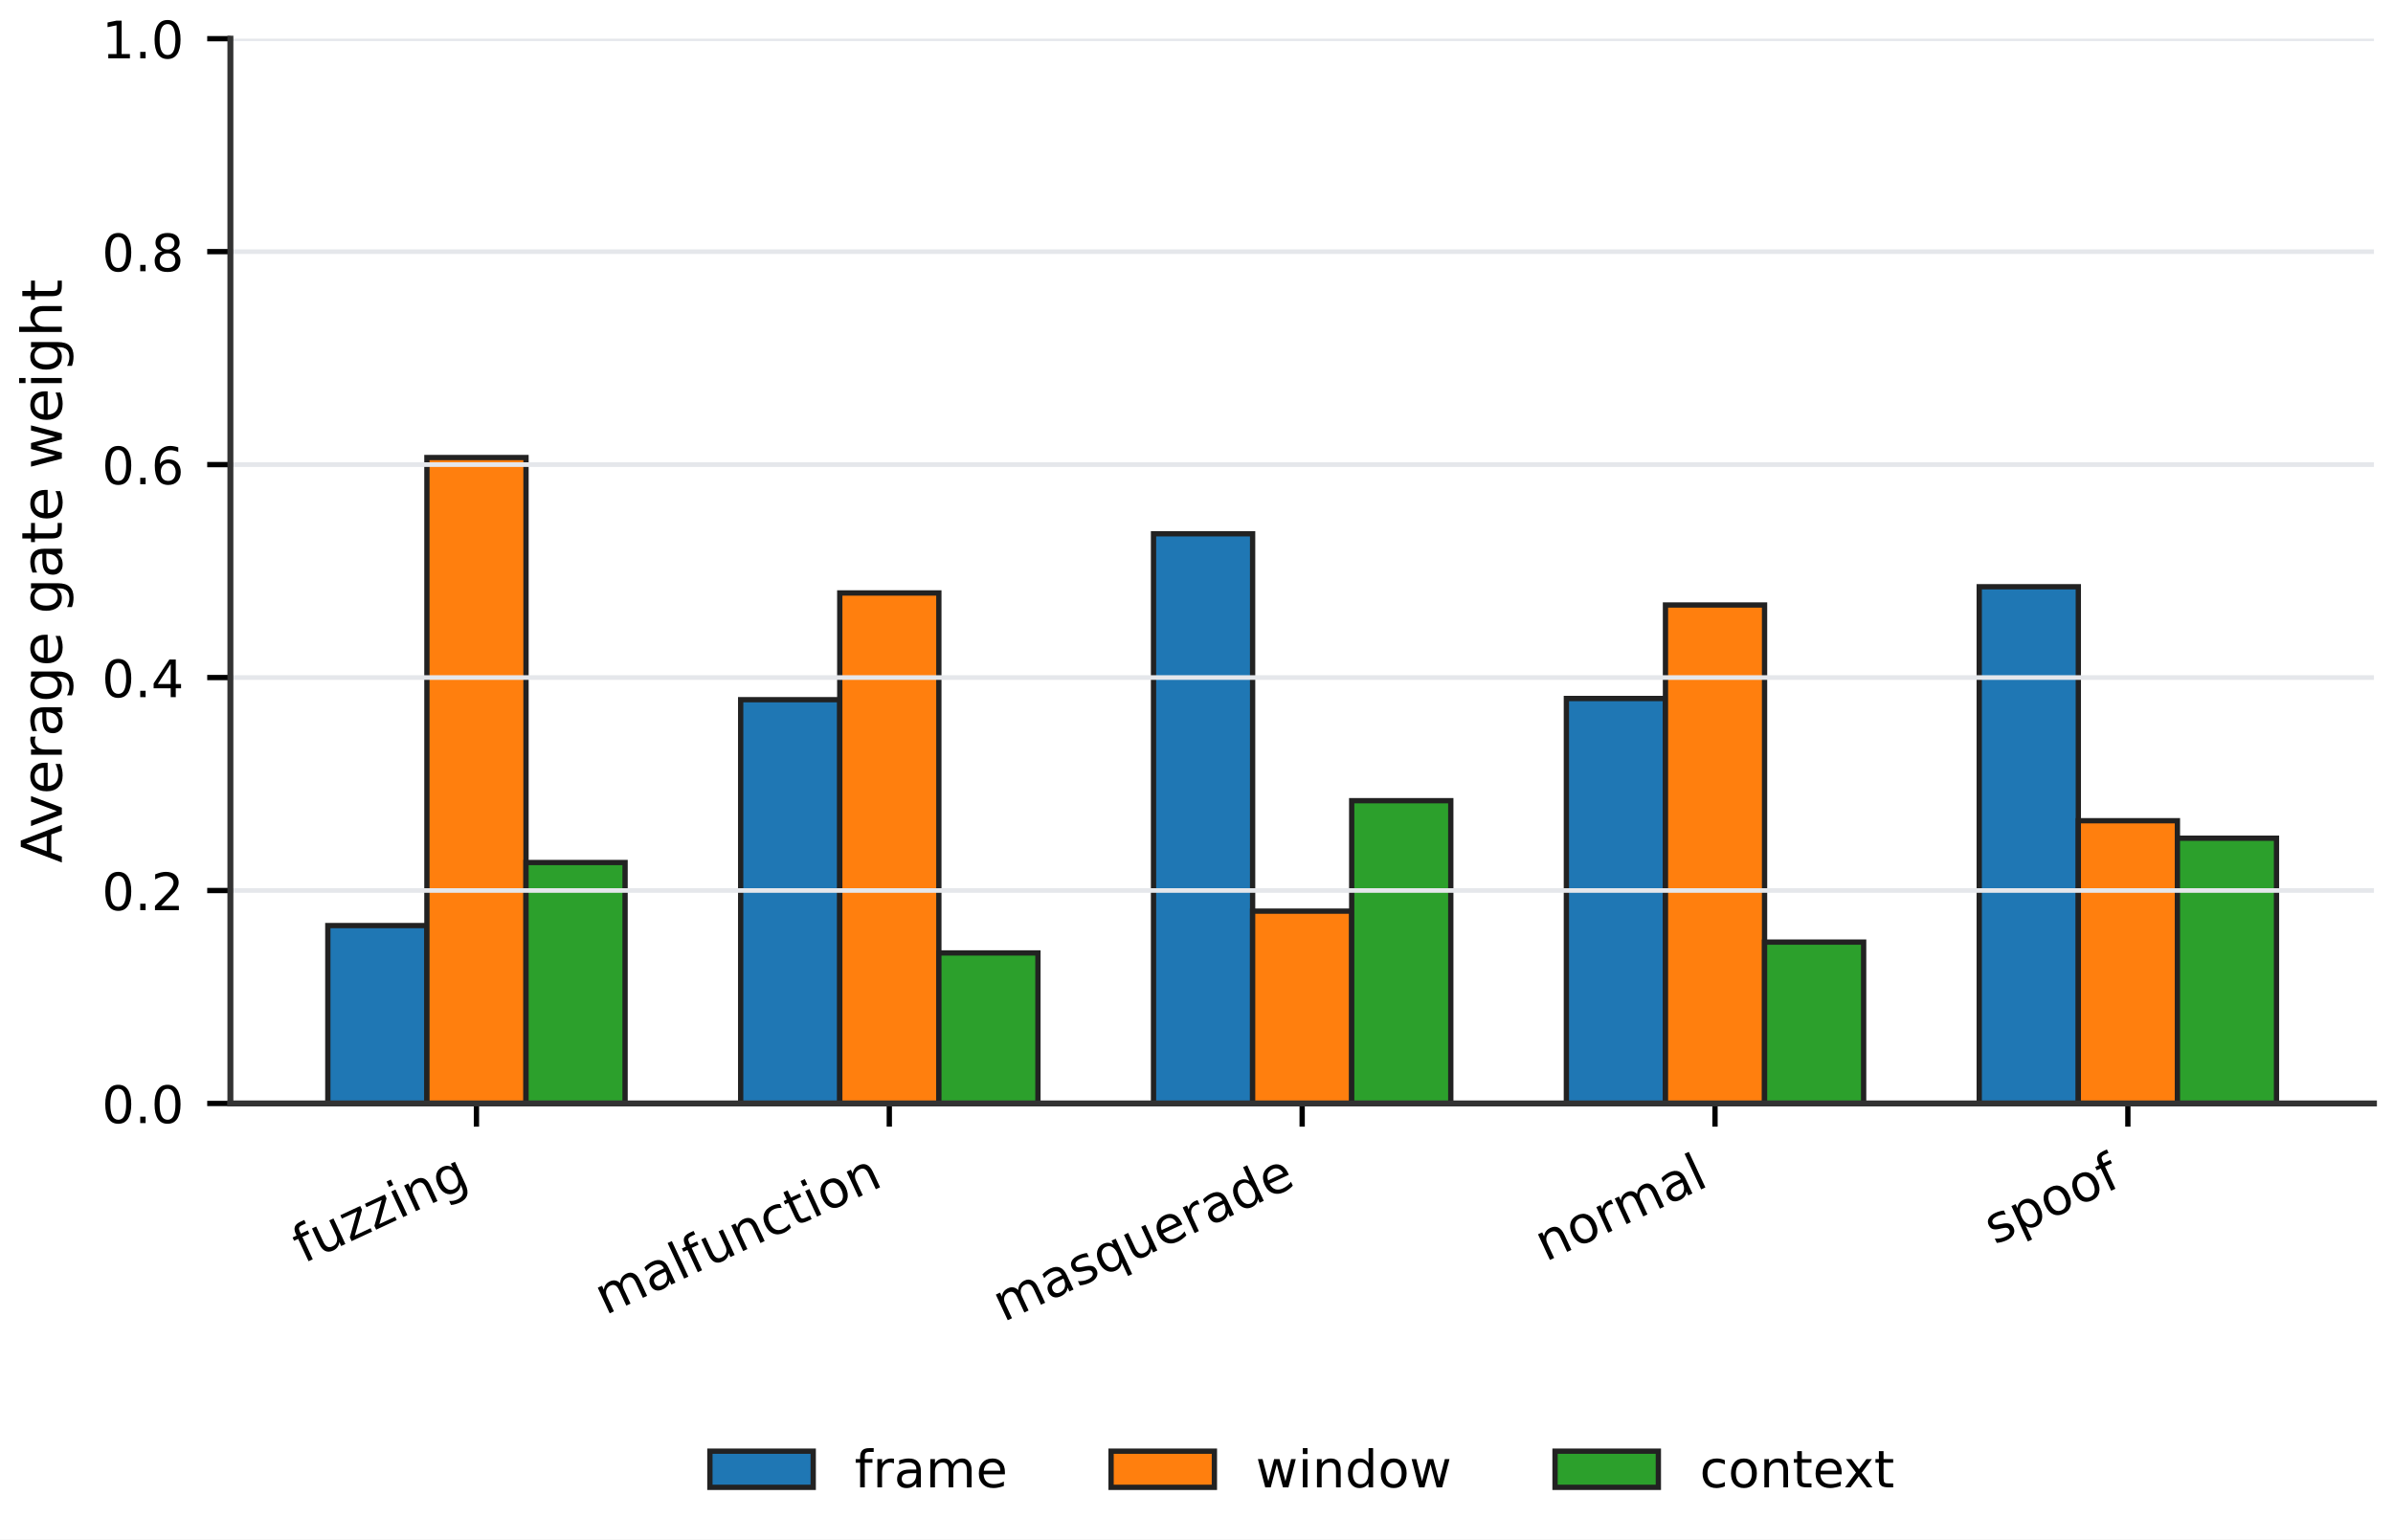
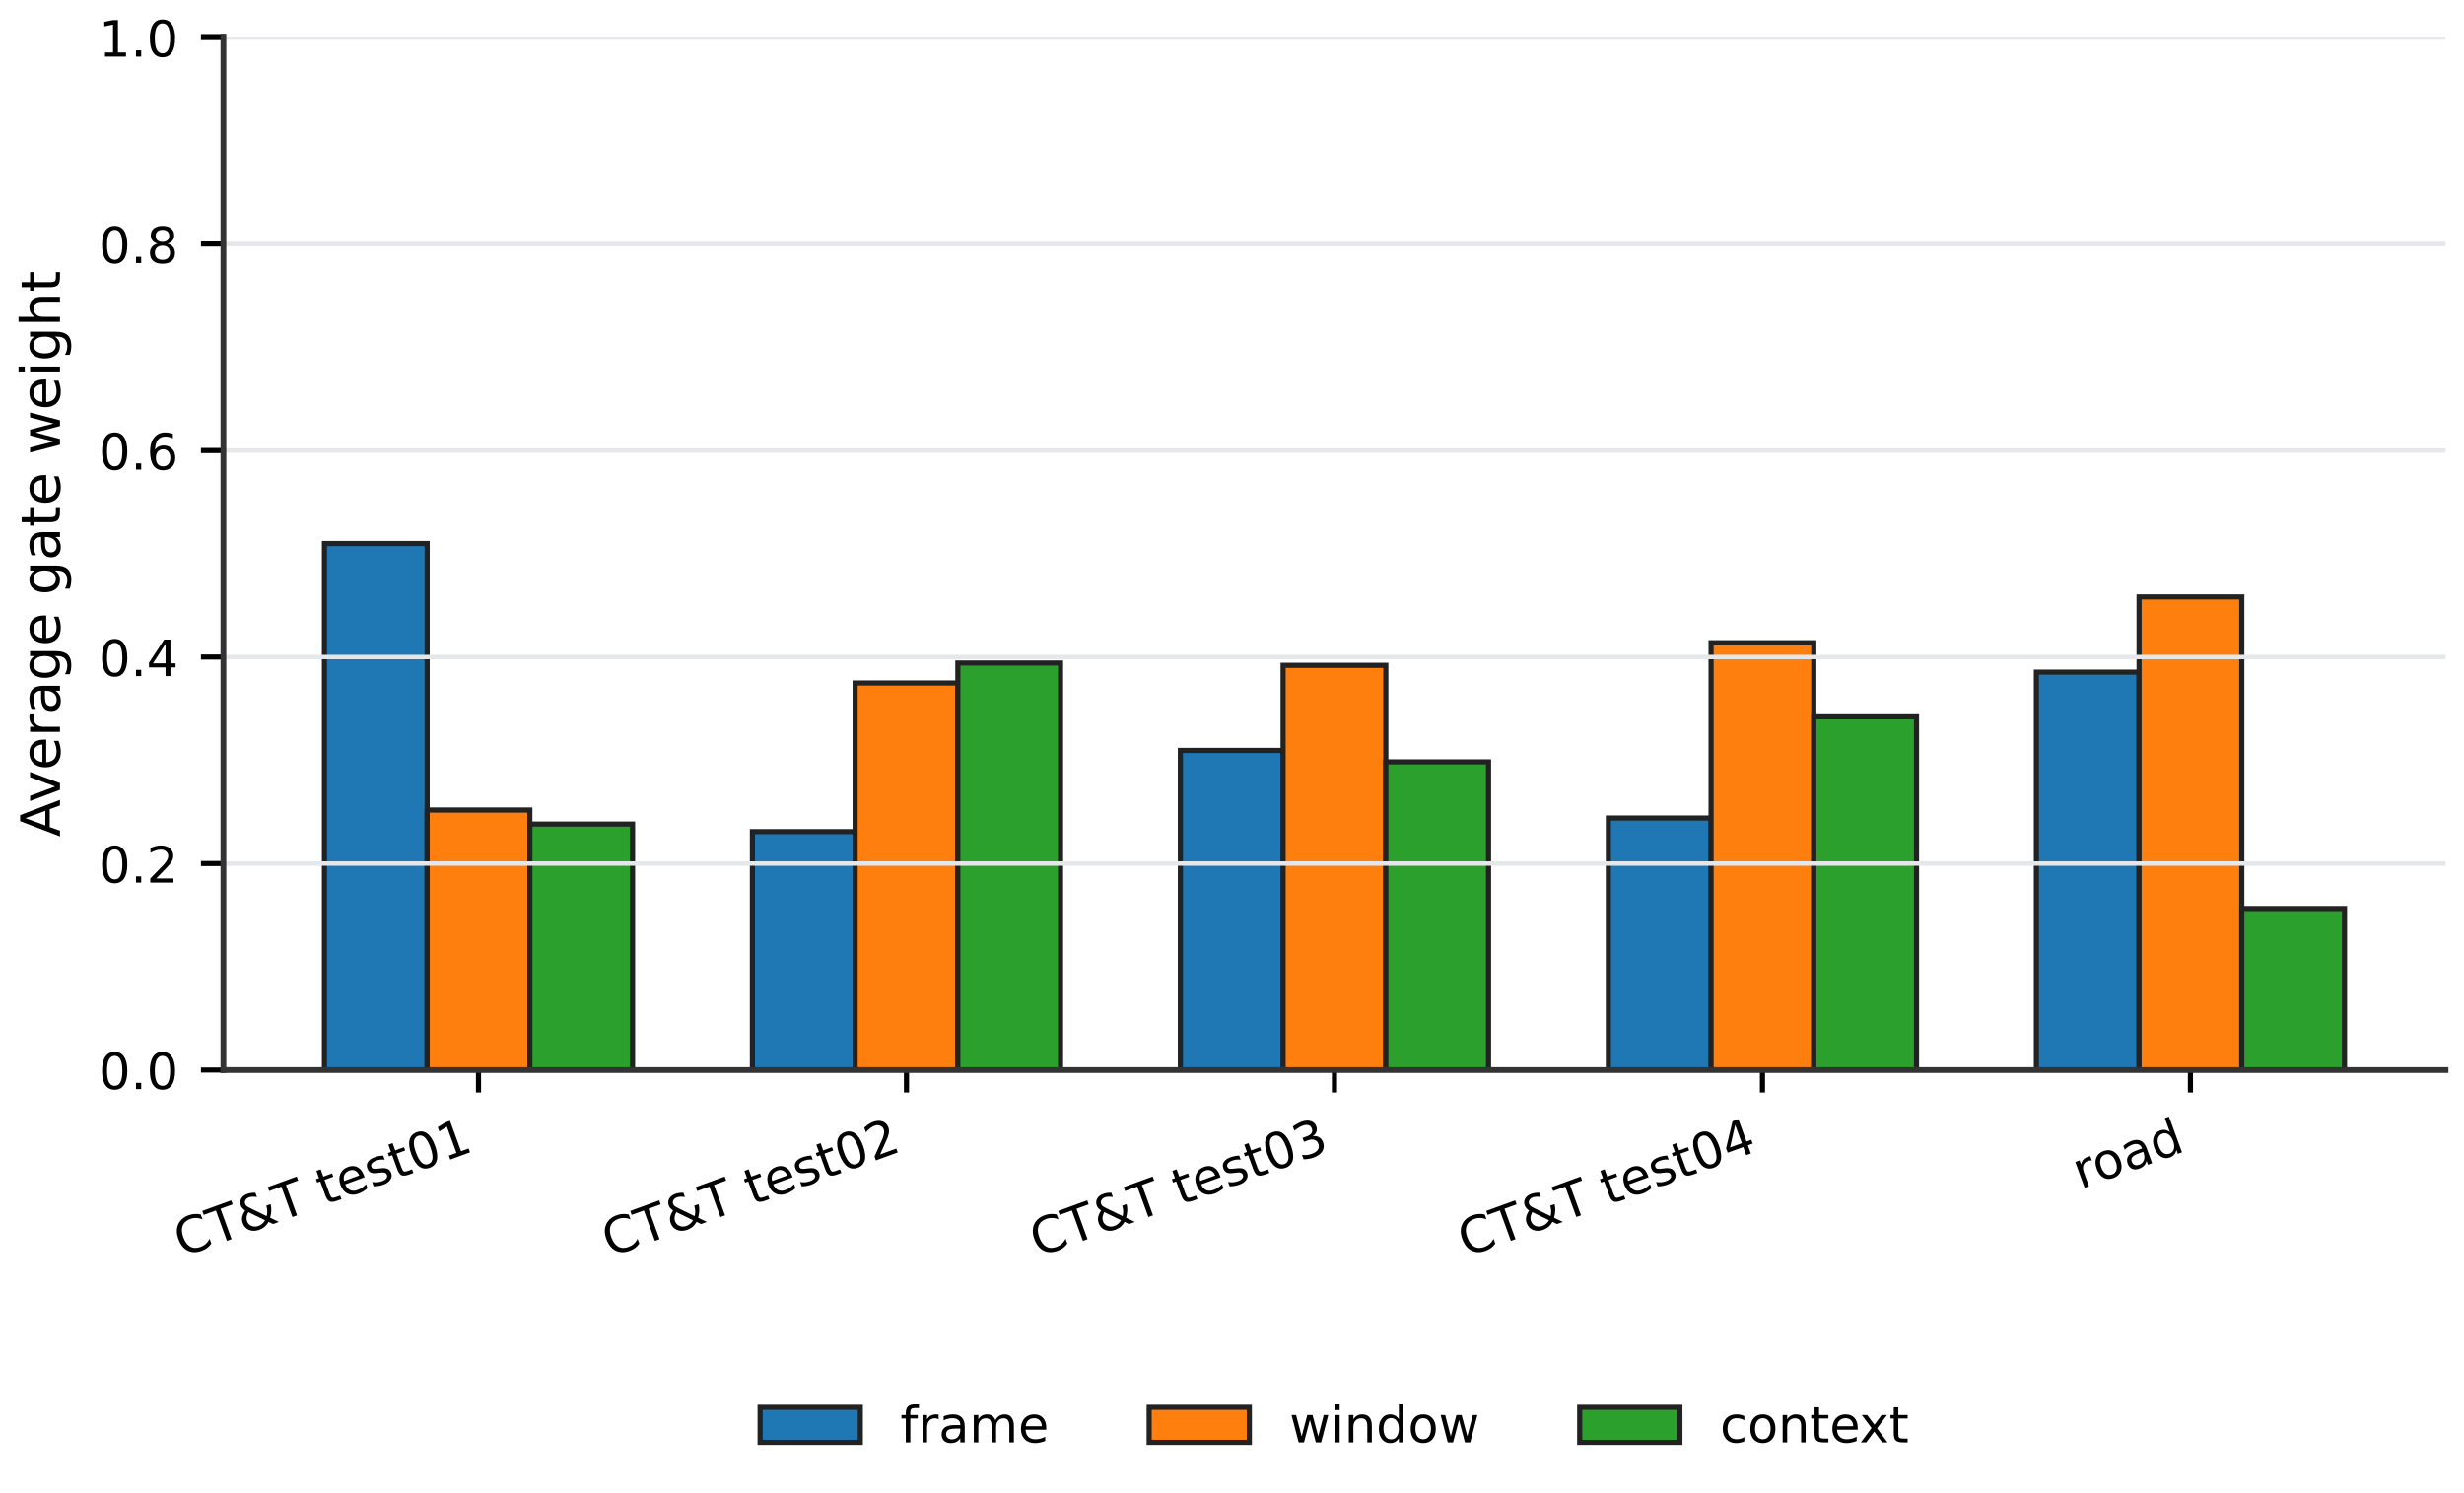
- <svg xmlns="http://www.w3.org/2000/svg" xmlns:xlink="http://www.w3.org/1999/xlink" width="361.305pt" height="232.457pt" viewBox="0 0 361.305 232.457" version="1.1">
+ <svg xmlns="http://www.w3.org/2000/svg" xmlns:xlink="http://www.w3.org/1999/xlink" width="383.625pt" height="232.457pt" viewBox="0 0 383.625 232.457" version="1.1">
  <defs>
    <style type="text/css">*{stroke-linejoin: round; stroke-linecap: butt}</style>
  </defs>
  <g id="figure_1">
    <g id="patch_1">
-       <path d="M 0 232.457  L 361.305 232.457  L 361.305 0  L 0 0  z " style="fill: #ffffff" />
+       <path d="M 0 232.457  L 383.625 232.457  L 383.625 0  L 0 0  z " style="fill: #ffffff" />
    </g>
    <g id="axes_1">
      <g id="patch_2">
-         <path d="M 34.785 166.619  L 358.425 166.619  L 358.425 5.843  L 34.785 5.843  z " style="fill: #ffffff" />
+         <path d="M 34.785 166.619  L 380.745 166.619  L 380.745 5.843  L 34.785 5.843  z " style="fill: #ffffff" />
      </g>
      <g id="patch_3">
-         <path d="M 49.496 166.619  L 64.456 166.619  L 64.456 139.761  L 49.496 139.761  z " clip-path="url(#pd883abdd9b)" style="fill: #1f77b4; stroke: #222222; stroke-width: 0.8; stroke-linejoin: miter" />
+         <path d="M 50.511 166.619  L 66.503 166.619  L 66.503 84.632  L 50.511 84.632  z " clip-path="url(#p982b940d05)" style="fill: #1f77b4; stroke: #222222; stroke-width: 0.8; stroke-linejoin: miter" />
      </g>
      <g id="patch_4">
-         <path d="M 111.83 166.619  L 126.791 166.619  L 126.791 105.65  L 111.83 105.65  z " clip-path="url(#pd883abdd9b)" style="fill: #1f77b4; stroke: #222222; stroke-width: 0.8; stroke-linejoin: miter" />
+         <path d="M 117.144 166.619  L 133.136 166.619  L 133.136 129.487  L 117.144 129.487  z " clip-path="url(#p982b940d05)" style="fill: #1f77b4; stroke: #222222; stroke-width: 0.8; stroke-linejoin: miter" />
      </g>
      <g id="patch_5">
-         <path d="M 174.165 166.619  L 189.125 166.619  L 189.125 80.599  L 174.165 80.599  z " clip-path="url(#pd883abdd9b)" style="fill: #1f77b4; stroke: #222222; stroke-width: 0.8; stroke-linejoin: miter" />
+         <path d="M 183.777 166.619  L 199.769 166.619  L 199.769 116.853  L 183.777 116.853  z " clip-path="url(#p982b940d05)" style="fill: #1f77b4; stroke: #222222; stroke-width: 0.8; stroke-linejoin: miter" />
      </g>
      <g id="patch_6">
-         <path d="M 236.499 166.619  L 251.459 166.619  L 251.459 105.472  L 236.499 105.472  z " clip-path="url(#pd883abdd9b)" style="fill: #1f77b4; stroke: #222222; stroke-width: 0.8; stroke-linejoin: miter" />
+         <path d="M 250.41 166.619  L 266.402 166.619  L 266.402 127.375  L 250.41 127.375  z " clip-path="url(#p982b940d05)" style="fill: #1f77b4; stroke: #222222; stroke-width: 0.8; stroke-linejoin: miter" />
      </g>
      <g id="patch_7">
-         <path d="M 298.833 166.619  L 313.794 166.619  L 313.794 88.594  L 298.833 88.594  z " clip-path="url(#pd883abdd9b)" style="fill: #1f77b4; stroke: #222222; stroke-width: 0.8; stroke-linejoin: miter" />
+         <path d="M 317.044 166.619  L 333.036 166.619  L 333.036 104.664  L 317.044 104.664  z " clip-path="url(#p982b940d05)" style="fill: #1f77b4; stroke: #222222; stroke-width: 0.8; stroke-linejoin: miter" />
      </g>
      <g id="patch_8">
-         <path d="M 64.456 166.619  L 79.417 166.619  L 79.417 69.086  L 64.456 69.086  z " clip-path="url(#pd883abdd9b)" style="fill: #ff7f0e; stroke: #222222; stroke-width: 0.8; stroke-linejoin: miter" />
+         <path d="M 66.503 166.619  L 82.495 166.619  L 82.495 126.131  L 66.503 126.131  z " clip-path="url(#p982b940d05)" style="fill: #ff7f0e; stroke: #222222; stroke-width: 0.8; stroke-linejoin: miter" />
      </g>
      <g id="patch_9">
-         <path d="M 126.791 166.619  L 141.751 166.619  L 141.751 89.536  L 126.791 89.536  z " clip-path="url(#pd883abdd9b)" style="fill: #ff7f0e; stroke: #222222; stroke-width: 0.8; stroke-linejoin: miter" />
+         <path d="M 133.136 166.619  L 149.128 166.619  L 149.128 106.351  L 133.136 106.351  z " clip-path="url(#p982b940d05)" style="fill: #ff7f0e; stroke: #222222; stroke-width: 0.8; stroke-linejoin: miter" />
      </g>
      <g id="patch_10">
-         <path d="M 189.125 166.619  L 204.085 166.619  L 204.085 137.577  L 189.125 137.577  z " clip-path="url(#pd883abdd9b)" style="fill: #ff7f0e; stroke: #222222; stroke-width: 0.8; stroke-linejoin: miter" />
+         <path d="M 199.769 166.619  L 215.761 166.619  L 215.761 103.605  L 199.769 103.605  z " clip-path="url(#p982b940d05)" style="fill: #ff7f0e; stroke: #222222; stroke-width: 0.8; stroke-linejoin: miter" />
      </g>
      <g id="patch_11">
-         <path d="M 251.459 166.619  L 266.42 166.619  L 266.42 91.355  L 251.459 91.355  z " clip-path="url(#pd883abdd9b)" style="fill: #ff7f0e; stroke: #222222; stroke-width: 0.8; stroke-linejoin: miter" />
+         <path d="M 266.402 166.619  L 282.394 166.619  L 282.394 100.086  L 266.402 100.086  z " clip-path="url(#p982b940d05)" style="fill: #ff7f0e; stroke: #222222; stroke-width: 0.8; stroke-linejoin: miter" />
      </g>
      <g id="patch_12">
-         <path d="M 313.794 166.619  L 328.754 166.619  L 328.754 123.924  L 313.794 123.924  z " clip-path="url(#pd883abdd9b)" style="fill: #ff7f0e; stroke: #222222; stroke-width: 0.8; stroke-linejoin: miter" />
+         <path d="M 333.036 166.619  L 349.028 166.619  L 349.028 92.952  L 333.036 92.952  z " clip-path="url(#p982b940d05)" style="fill: #ff7f0e; stroke: #222222; stroke-width: 0.8; stroke-linejoin: miter" />
      </g>
      <g id="patch_13">
-         <path d="M 79.417 166.619  L 94.377 166.619  L 94.377 130.234  L 79.417 130.234  z " clip-path="url(#pd883abdd9b)" style="fill: #2ca02c; stroke: #222222; stroke-width: 0.8; stroke-linejoin: miter" />
+         <path d="M 82.495 166.619  L 98.487 166.619  L 98.487 128.318  L 82.495 128.318  z " clip-path="url(#p982b940d05)" style="fill: #2ca02c; stroke: #222222; stroke-width: 0.8; stroke-linejoin: miter" />
      </g>
      <g id="patch_14">
-         <path d="M 141.751 166.619  L 156.711 166.619  L 156.711 143.895  L 141.751 143.895  z " clip-path="url(#pd883abdd9b)" style="fill: #2ca02c; stroke: #222222; stroke-width: 0.8; stroke-linejoin: miter" />
+         <path d="M 149.128 166.619  L 165.12 166.619  L 165.12 103.243  L 149.128 103.243  z " clip-path="url(#p982b940d05)" style="fill: #2ca02c; stroke: #222222; stroke-width: 0.8; stroke-linejoin: miter" />
      </g>
      <g id="patch_15">
-         <path d="M 204.085 166.619  L 219.045 166.619  L 219.045 120.905  L 204.085 120.905  z " clip-path="url(#pd883abdd9b)" style="fill: #2ca02c; stroke: #222222; stroke-width: 0.8; stroke-linejoin: miter" />
+         <path d="M 215.761 166.619  L 231.753 166.619  L 231.753 118.623  L 215.761 118.623  z " clip-path="url(#p982b940d05)" style="fill: #2ca02c; stroke: #222222; stroke-width: 0.8; stroke-linejoin: miter" />
      </g>
      <g id="patch_16">
-         <path d="M 266.42 166.619  L 281.38 166.619  L 281.38 142.254  L 266.42 142.254  z " clip-path="url(#pd883abdd9b)" style="fill: #2ca02c; stroke: #222222; stroke-width: 0.8; stroke-linejoin: miter" />
+         <path d="M 282.394 166.619  L 298.386 166.619  L 298.386 111.62  L 282.394 111.62  z " clip-path="url(#p982b940d05)" style="fill: #2ca02c; stroke: #222222; stroke-width: 0.8; stroke-linejoin: miter" />
      </g>
      <g id="patch_17">
-         <path d="M 328.754 166.619  L 343.714 166.619  L 343.714 126.564  L 328.754 126.564  z " clip-path="url(#pd883abdd9b)" style="fill: #2ca02c; stroke: #222222; stroke-width: 0.8; stroke-linejoin: miter" />
+         <path d="M 349.028 166.619  L 365.02 166.619  L 365.02 141.466  L 349.028 141.466  z " clip-path="url(#p982b940d05)" style="fill: #2ca02c; stroke: #222222; stroke-width: 0.8; stroke-linejoin: miter" />
      </g>
      <g id="matplotlib.axis_1">
        <g id="xtick_1">
          <g id="line2d_1">
            <defs>
-               <path id="m8f3dd2a499" d="M 0 0  L 0 3.5  " style="stroke: #000000; stroke-width: 0.8" />
+               <path id="mc71d2a8e37" d="M 0 0  L 0 3.5  " style="stroke: #000000; stroke-width: 0.8" />
            </defs>
            <g>
-               <use xlink:href="#m8f3dd2a499" x="71.936" y="166.619" style="stroke: #000000; stroke-width: 0.8" />
+               <use xlink:href="#mc71d2a8e37" x="74.499" y="166.619" style="stroke: #000000; stroke-width: 0.8" />
            </g>
          </g>
          <g id="text_1">
-             <text style="font-size: 7.8px; font-family: 'DejaVu Sans'" transform="translate(45.82347 190.7979) rotate(-25)">fuzzing</text>
+             <text style="font-size: 7.8px; font-family: 'DejaVu Sans'" transform="translate(28.33853 195.7555) rotate(-20)">CT&amp;T test01</text>
          </g>
        </g>
        <g id="xtick_2">
          <g id="line2d_2">
            <g>
-               <use xlink:href="#m8f3dd2a499" x="134.271" y="166.619" style="stroke: #000000; stroke-width: 0.8" />
+               <use xlink:href="#mc71d2a8e37" x="141.132" y="166.619" style="stroke: #000000; stroke-width: 0.8" />
            </g>
          </g>
          <g id="text_2">
-             <text style="font-size: 7.8px; font-family: 'DejaVu Sans'" transform="translate(91.4204 198.6027) rotate(-25)">malfunction</text>
+             <text style="font-size: 7.8px; font-family: 'DejaVu Sans'" transform="translate(94.97181 195.7555) rotate(-20)">CT&amp;T test02</text>
          </g>
        </g>
        <g id="xtick_3">
          <g id="line2d_3">
            <g>
-               <use xlink:href="#m8f3dd2a499" x="196.605" y="166.619" style="stroke: #000000; stroke-width: 0.8" />
+               <use xlink:href="#mc71d2a8e37" x="207.765" y="166.619" style="stroke: #000000; stroke-width: 0.8" />
            </g>
          </g>
          <g id="text_3">
-             <text style="font-size: 7.8px; font-family: 'DejaVu Sans'" transform="translate(151.5191 199.6452) rotate(-25)">masquerade</text>
+             <text style="font-size: 7.8px; font-family: 'DejaVu Sans'" transform="translate(161.6051 195.7555) rotate(-20)">CT&amp;T test03</text>
          </g>
        </g>
        <g id="xtick_4">
          <g id="line2d_4">
            <g>
-               <use xlink:href="#m8f3dd2a499" x="258.939" y="166.619" style="stroke: #000000; stroke-width: 0.8" />
+               <use xlink:href="#mc71d2a8e37" x="274.398" y="166.619" style="stroke: #000000; stroke-width: 0.8" />
            </g>
          </g>
          <g id="text_4">
-             <text style="font-size: 7.8px; font-family: 'DejaVu Sans'" transform="translate(233.3777 190.5409) rotate(-25)">normal</text>
+             <text style="font-size: 7.8px; font-family: 'DejaVu Sans'" transform="translate(228.2384 195.7555) rotate(-20)">CT&amp;T test04</text>
          </g>
        </g>
        <g id="xtick_5">
          <g id="line2d_5">
            <g>
-               <use xlink:href="#m8f3dd2a499" x="321.274" y="166.619" style="stroke: #000000; stroke-width: 0.8" />
+               <use xlink:href="#mc71d2a8e37" x="341.032" y="166.619" style="stroke: #000000; stroke-width: 0.8" />
            </g>
          </g>
          <g id="text_5">
-             <text style="font-size: 7.8px; font-family: 'DejaVu Sans'" transform="translate(301.1719 187.995) rotate(-25)">spoof</text>
+             <text style="font-size: 7.8px; font-family: 'DejaVu Sans'" transform="translate(323.9095 185.1871) rotate(-20)">road</text>
          </g>
        </g>
      </g>
      <g id="matplotlib.axis_2">
        <g id="ytick_1">
          <g id="line2d_6">
-             <path d="M 34.785 166.619  L 358.425 166.619  " clip-path="url(#pd883abdd9b)" style="fill: none; stroke: #e5e7eb; stroke-width: 0.7; stroke-linecap: square" />
+             <path d="M 34.785 166.619  L 380.745 166.619  " clip-path="url(#p982b940d05)" style="fill: none; stroke: #e5e7eb; stroke-width: 0.7; stroke-linecap: square" />
          </g>
          <g id="line2d_7">
            <defs>
-               <path id="m60aaf66c70" d="M 0 0  L -3.5 0  " style="stroke: #000000; stroke-width: 0.8" />
+               <path id="mf95804efe8" d="M 0 0  L -3.5 0  " style="stroke: #000000; stroke-width: 0.8" />
            </defs>
            <g>
-               <use xlink:href="#m60aaf66c70" x="34.785" y="166.619" style="stroke: #000000; stroke-width: 0.8" />
+               <use xlink:href="#mf95804efe8" x="34.785" y="166.619" style="stroke: #000000; stroke-width: 0.8" />
            </g>
          </g>
          <g id="text_6">
            <text style="font-size: 7.8px; font-family: 'DejaVu Sans'; text-anchor: end" x="27.785" y="169.582" transform="rotate(-0 27.7851 169.5822)">0.0</text>
          </g>
        </g>
        <g id="ytick_2">
          <g id="line2d_8">
-             <path d="M 34.785 134.464  L 358.425 134.464  " clip-path="url(#pd883abdd9b)" style="fill: none; stroke: #e5e7eb; stroke-width: 0.7; stroke-linecap: square" />
+             <path d="M 34.785 134.464  L 380.745 134.464  " clip-path="url(#p982b940d05)" style="fill: none; stroke: #e5e7eb; stroke-width: 0.7; stroke-linecap: square" />
          </g>
          <g id="line2d_9">
            <g>
-               <use xlink:href="#m60aaf66c70" x="34.785" y="134.464" style="stroke: #000000; stroke-width: 0.8" />
+               <use xlink:href="#mf95804efe8" x="34.785" y="134.464" style="stroke: #000000; stroke-width: 0.8" />
            </g>
          </g>
          <g id="text_7">
            <text style="font-size: 7.8px; font-family: 'DejaVu Sans'; text-anchor: end" x="27.785" y="137.427" transform="rotate(-0 27.7851 137.427)">0.2</text>
          </g>
        </g>
        <g id="ytick_3">
          <g id="line2d_10">
-             <path d="M 34.785 102.309  L 358.425 102.309  " clip-path="url(#pd883abdd9b)" style="fill: none; stroke: #e5e7eb; stroke-width: 0.7; stroke-linecap: square" />
+             <path d="M 34.785 102.309  L 380.745 102.309  " clip-path="url(#p982b940d05)" style="fill: none; stroke: #e5e7eb; stroke-width: 0.7; stroke-linecap: square" />
          </g>
          <g id="line2d_11">
            <g>
-               <use xlink:href="#m60aaf66c70" x="34.785" y="102.309" style="stroke: #000000; stroke-width: 0.8" />
+               <use xlink:href="#mf95804efe8" x="34.785" y="102.309" style="stroke: #000000; stroke-width: 0.8" />
            </g>
          </g>
          <g id="text_8">
            <text style="font-size: 7.8px; font-family: 'DejaVu Sans'; text-anchor: end" x="27.785" y="105.272" transform="rotate(-0 27.7851 105.2718)">0.4</text>
          </g>
        </g>
        <g id="ytick_4">
          <g id="line2d_12">
-             <path d="M 34.785 70.153  L 358.425 70.153  " clip-path="url(#pd883abdd9b)" style="fill: none; stroke: #e5e7eb; stroke-width: 0.7; stroke-linecap: square" />
+             <path d="M 34.785 70.153  L 380.745 70.153  " clip-path="url(#p982b940d05)" style="fill: none; stroke: #e5e7eb; stroke-width: 0.7; stroke-linecap: square" />
          </g>
          <g id="line2d_13">
            <g>
-               <use xlink:href="#m60aaf66c70" x="34.785" y="70.153" style="stroke: #000000; stroke-width: 0.8" />
+               <use xlink:href="#mf95804efe8" x="34.785" y="70.153" style="stroke: #000000; stroke-width: 0.8" />
            </g>
          </g>
          <g id="text_9">
            <text style="font-size: 7.8px; font-family: 'DejaVu Sans'; text-anchor: end" x="27.785" y="73.117" transform="rotate(-0 27.7851 73.11657)">0.6</text>
          </g>
        </g>
        <g id="ytick_5">
          <g id="line2d_14">
-             <path d="M 34.785 37.998  L 358.425 37.998  " clip-path="url(#pd883abdd9b)" style="fill: none; stroke: #e5e7eb; stroke-width: 0.7; stroke-linecap: square" />
+             <path d="M 34.785 37.998  L 380.745 37.998  " clip-path="url(#p982b940d05)" style="fill: none; stroke: #e5e7eb; stroke-width: 0.7; stroke-linecap: square" />
          </g>
          <g id="line2d_15">
            <g>
-               <use xlink:href="#m60aaf66c70" x="34.785" y="37.998" style="stroke: #000000; stroke-width: 0.8" />
+               <use xlink:href="#mf95804efe8" x="34.785" y="37.998" style="stroke: #000000; stroke-width: 0.8" />
            </g>
          </g>
          <g id="text_10">
            <text style="font-size: 7.8px; font-family: 'DejaVu Sans'; text-anchor: end" x="27.785" y="40.961" transform="rotate(-0 27.7851 40.96137)">0.8</text>
          </g>
        </g>
        <g id="ytick_6">
          <g id="line2d_16">
-             <path d="M 34.785 5.843  L 358.425 5.843  " clip-path="url(#pd883abdd9b)" style="fill: none; stroke: #e5e7eb; stroke-width: 0.7; stroke-linecap: square" />
+             <path d="M 34.785 5.843  L 380.745 5.843  " clip-path="url(#p982b940d05)" style="fill: none; stroke: #e5e7eb; stroke-width: 0.7; stroke-linecap: square" />
          </g>
          <g id="line2d_17">
            <g>
-               <use xlink:href="#m60aaf66c70" x="34.785" y="5.843" style="stroke: #000000; stroke-width: 0.8" />
+               <use xlink:href="#mf95804efe8" x="34.785" y="5.843" style="stroke: #000000; stroke-width: 0.8" />
            </g>
          </g>
          <g id="text_11">
            <text style="font-size: 7.8px; font-family: 'DejaVu Sans'; text-anchor: end" x="27.785" y="8.806" transform="rotate(-0 27.7851 8.806172)">1.0</text>
          </g>
        </g>
        <g id="text_12">
          <text style="font-size: 8.5px; font-family: 'DejaVu Sans'; text-anchor: middle" x="9.339" y="86.231" transform="rotate(-90 9.338672 86.23109)">Average gate weight</text>
        </g>
      </g>
      <g id="patch_18">
        <path d="M 34.785 166.619  L 34.785 5.843  " style="fill: none; stroke: #333333; stroke-width: 0.9; stroke-linejoin: miter; stroke-linecap: square" />
      </g>
      <g id="patch_19">
-         <path d="M 34.785 166.619  L 358.425 166.619  " style="fill: none; stroke: #333333; stroke-width: 0.9; stroke-linejoin: miter; stroke-linecap: square" />
+         <path d="M 34.785 166.619  L 380.745 166.619  " style="fill: none; stroke: #333333; stroke-width: 0.9; stroke-linejoin: miter; stroke-linecap: square" />
      </g>
      <g id="legend_1">
        <g id="patch_20">
-           <path d="M 107.184 224.583  L 122.784 224.583  L 122.784 219.123  L 107.184 219.123  z " style="fill: #1f77b4; stroke: #222222; stroke-width: 0.8; stroke-linejoin: miter" />
+           <path d="M 118.344 224.583  L 133.944 224.583  L 133.944 219.123  L 118.344 219.123  z " style="fill: #1f77b4; stroke: #222222; stroke-width: 0.8; stroke-linejoin: miter" />
        </g>
        <g id="text_13">
-           <text style="font-size: 7.8px; font-family: 'DejaVu Sans'; text-anchor: start" x="129.024" y="224.583" transform="rotate(-0 129.0242 224.5831)">frame</text>
+           <text style="font-size: 7.8px; font-family: 'DejaVu Sans'; text-anchor: start" x="140.184" y="224.583" transform="rotate(-0 140.1842 224.5831)">frame</text>
        </g>
        <g id="patch_21">
-           <path d="M 167.754 224.583  L 183.354 224.583  L 183.354 219.123  L 167.754 219.123  z " style="fill: #ff7f0e; stroke: #222222; stroke-width: 0.8; stroke-linejoin: miter" />
+           <path d="M 178.914 224.583  L 194.514 224.583  L 194.514 219.123  L 178.914 219.123  z " style="fill: #ff7f0e; stroke: #222222; stroke-width: 0.8; stroke-linejoin: miter" />
        </g>
        <g id="text_14">
-           <text style="font-size: 7.8px; font-family: 'DejaVu Sans'; text-anchor: start" x="189.594" y="224.583" transform="rotate(-0 189.5936 224.5831)">window</text>
+           <text style="font-size: 7.8px; font-family: 'DejaVu Sans'; text-anchor: start" x="200.754" y="224.583" transform="rotate(-0 200.7536 224.5831)">window</text>
        </g>
        <g id="patch_22">
-           <path d="M 234.786 224.583  L 250.386 224.583  L 250.386 219.123  L 234.786 219.123  z " style="fill: #2ca02c; stroke: #222222; stroke-width: 0.8; stroke-linejoin: miter" />
+           <path d="M 245.946 224.583  L 261.546 224.583  L 261.546 219.123  L 245.946 219.123  z " style="fill: #2ca02c; stroke: #222222; stroke-width: 0.8; stroke-linejoin: miter" />
        </g>
        <g id="text_15">
-           <text style="font-size: 7.8px; font-family: 'DejaVu Sans'; text-anchor: start" x="256.626" y="224.583" transform="rotate(-0 256.6261 224.5831)">context</text>
+           <text style="font-size: 7.8px; font-family: 'DejaVu Sans'; text-anchor: start" x="267.786" y="224.583" transform="rotate(-0 267.7861 224.5831)">context</text>
        </g>
      </g>
    </g>
  </g>
  <defs>
-     <clipPath id="pd883abdd9b">
-       <rect x="34.785" y="5.843" width="323.64" height="160.776" />
+     <clipPath id="p982b940d05">
+       <rect x="34.785" y="5.843" width="345.96" height="160.776" />
    </clipPath>
  </defs>
</svg>
